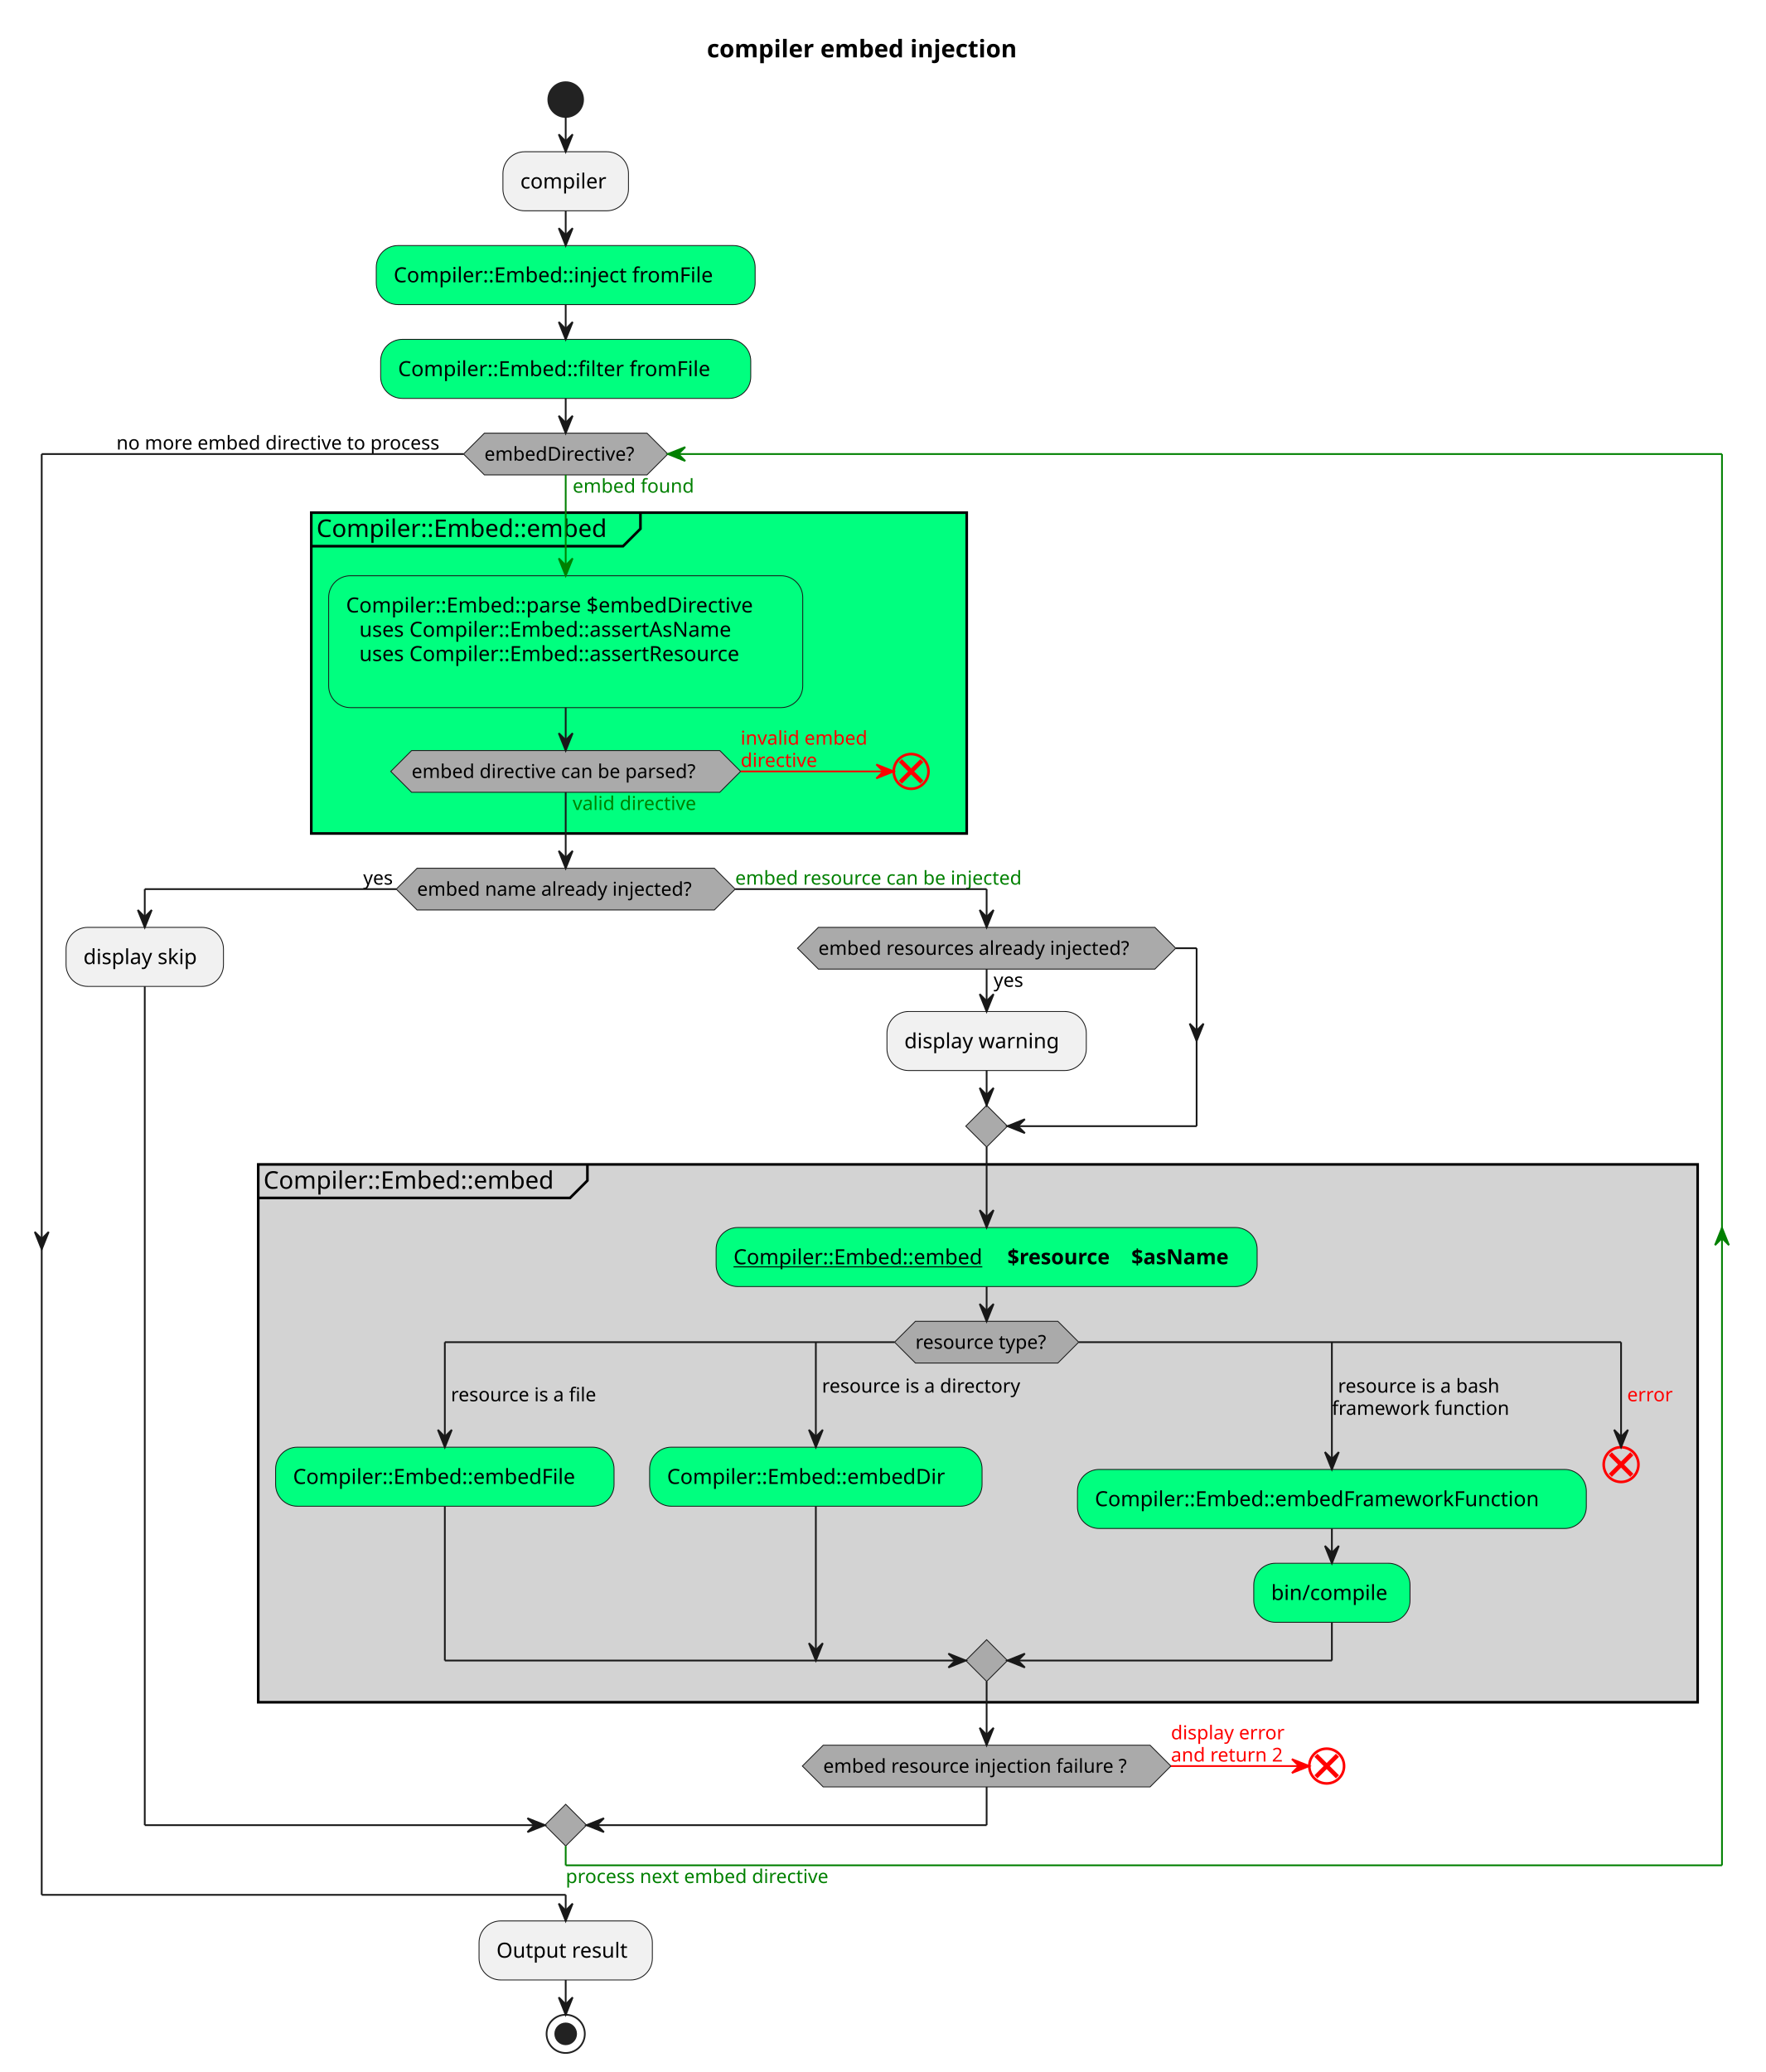
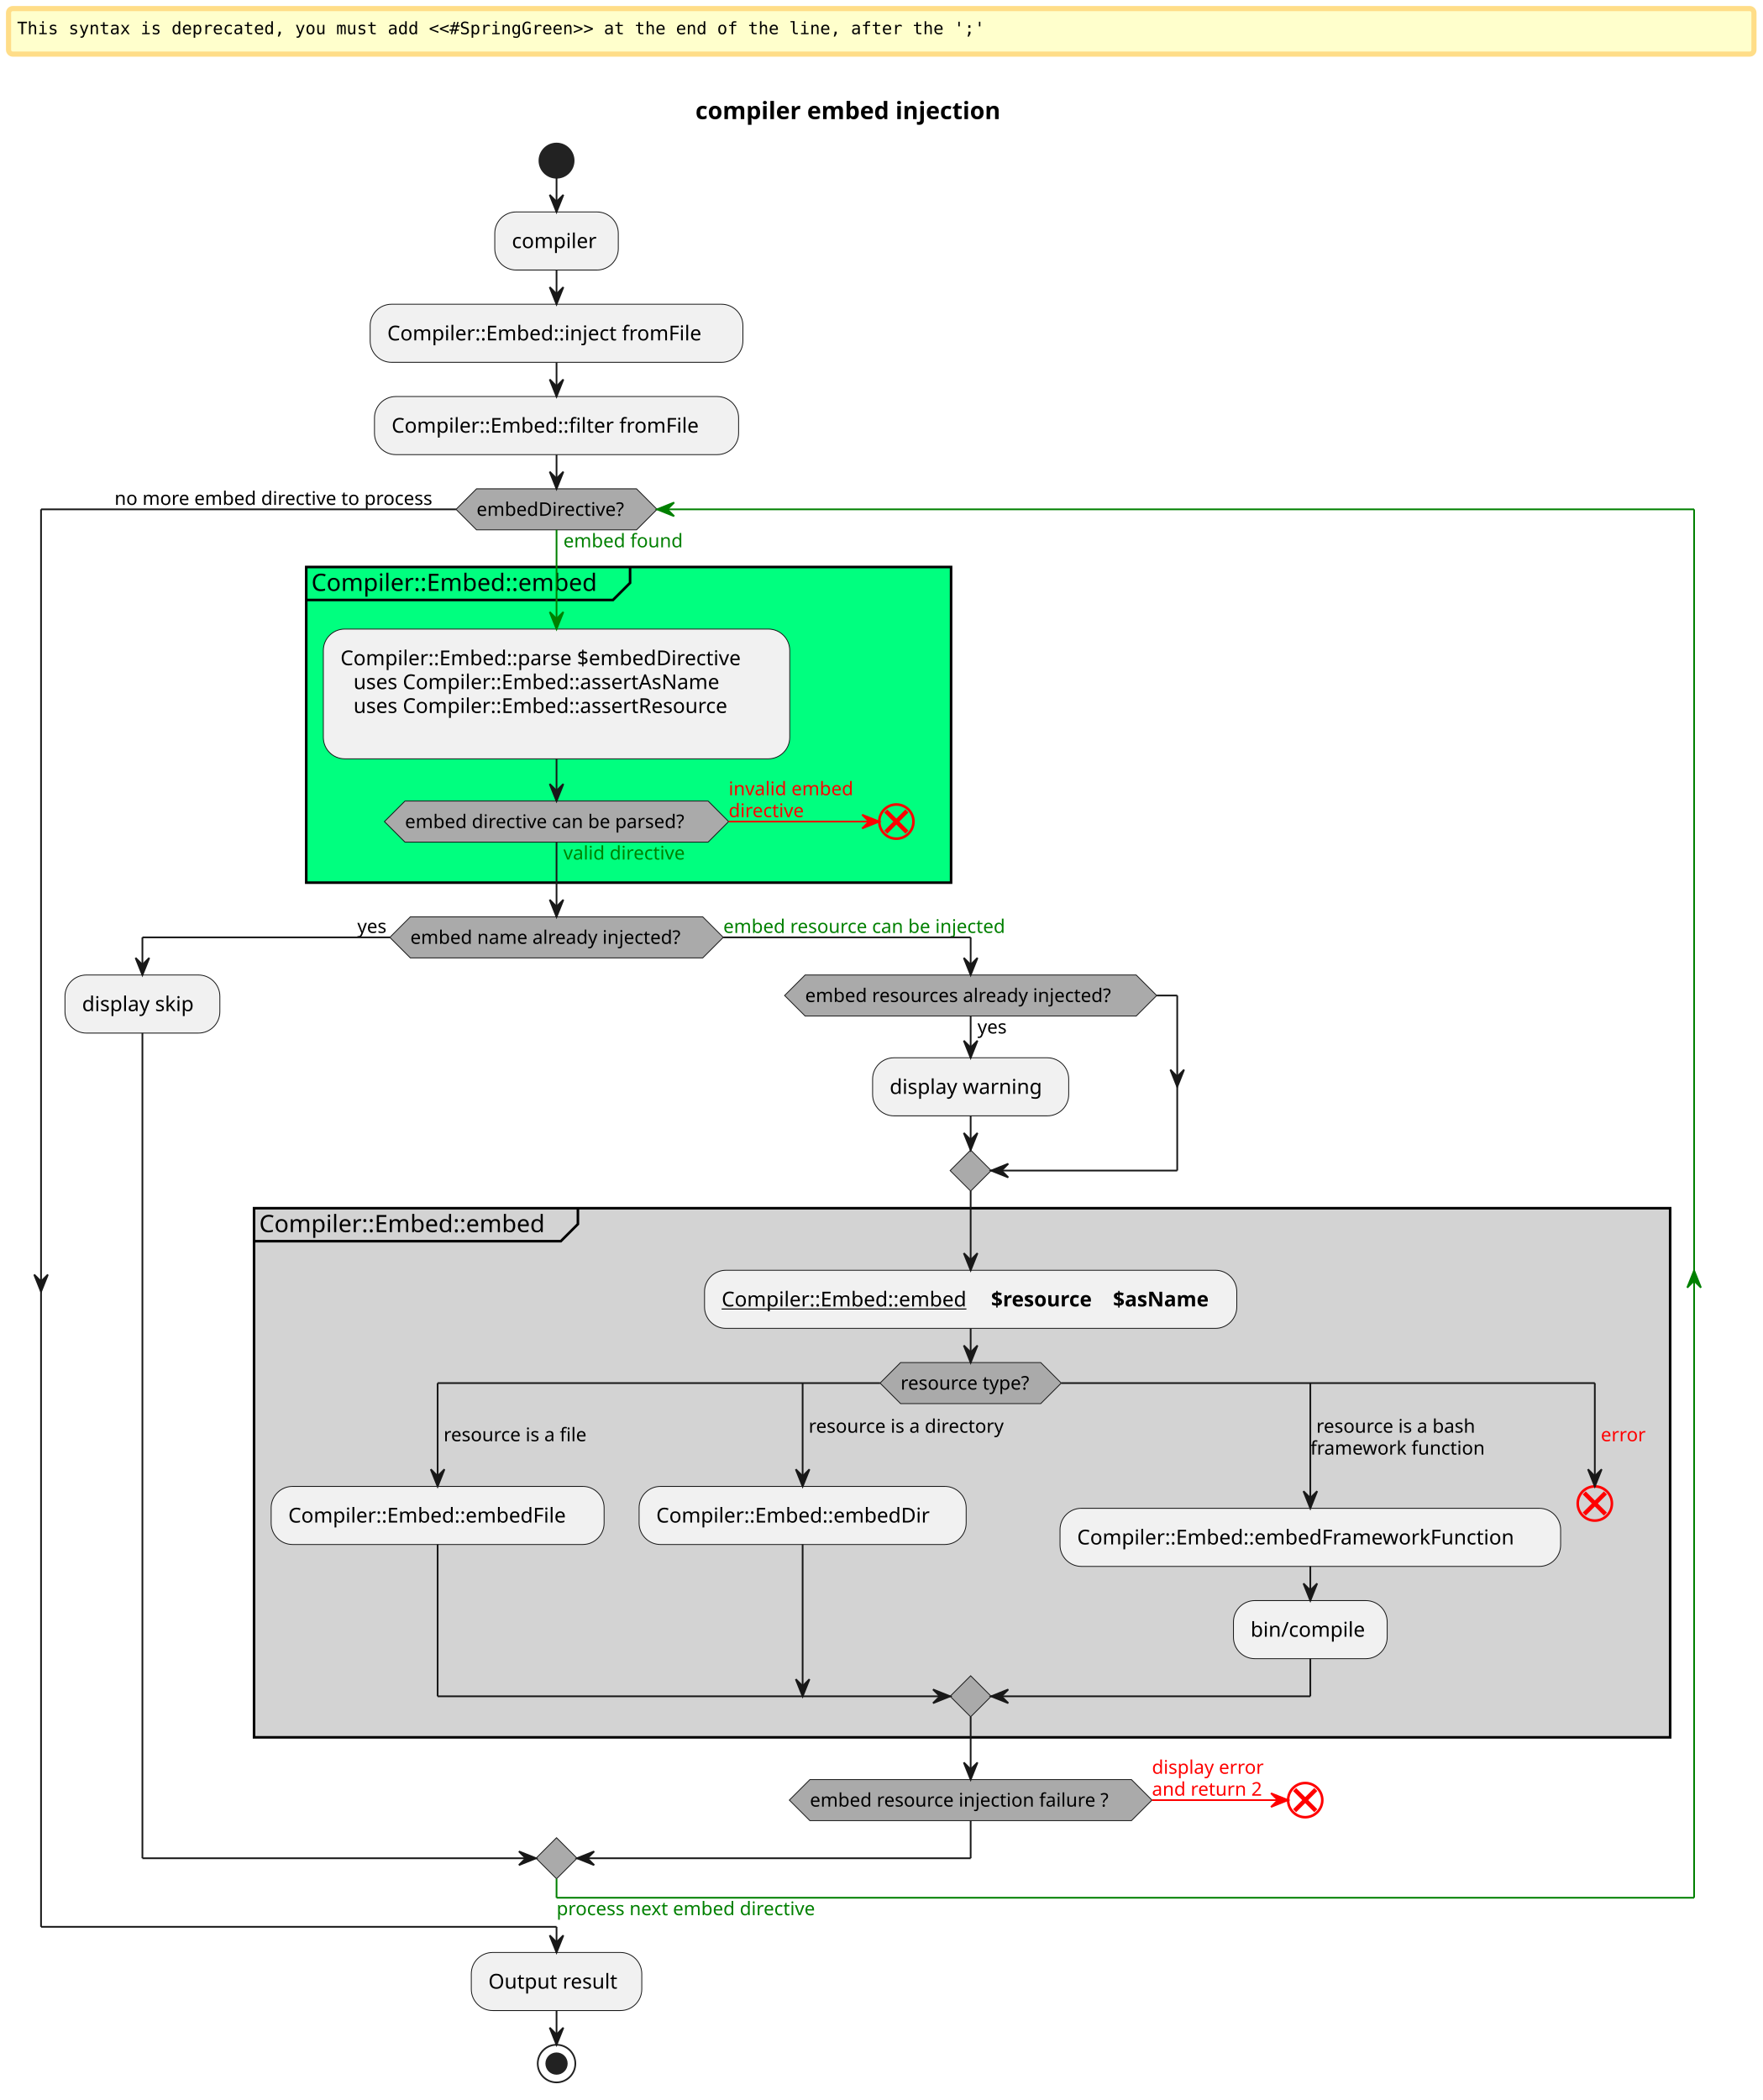
- <svg xmlns="http://www.w3.org/2000/svg" contentStyleType="text/css" data-diagram-type="ACTIVITY" height="1192px" preserveAspectRatio="none" style="width:1016px;height:1192px;background:#FFFFFF;" version="1.1" viewBox="0 0 1016 1192" width="1016px" zoomAndPan="magnify">
+ <svg xmlns="http://www.w3.org/2000/svg" contentStyleType="text/css" data-diagram-type="ACTIVITY" height="1228px" preserveAspectRatio="none" style="width:1031px;height:1228px;background:#FFFFFF;" version="1.1" viewBox="0 0 1031 1228" width="1031px" zoomAndPan="magnify">
  <defs />
  <g>
+     <rect fill="#FFFFCC" height="26.641" rx="2.5" ry="2.5" style="stroke:#FFDD88;stroke-width:3;" width="1020.733" x="5" y="5" />
+     <text fill="#000000" font-family="monospace" font-size="10" lengthAdjust="spacing" textLength="565.928" x="10" y="20">This syntax is deprecated, you must add &lt;&lt;#SpringGreen&gt;&gt; at the end of the line, after the ';'</text>
    <g class="title" data-source-line="1">
-       <text fill="#000000" font-family="sans-serif" font-size="14" font-weight="bold" lengthAdjust="spacing" textLength="200.327" x="406.703" y="32.995">compiler embed injection</text>
+       <text fill="#000000" font-family="sans-serif" font-size="14" font-weight="bold" lengthAdjust="spacing" textLength="200.327" x="406.703" y="69.636">compiler embed injection</text>
    </g>
-     <ellipse cx="325.471" cy="57.297" fill="#222222" rx="10" ry="10" style="stroke:#222222;stroke-width:1;" />
-     <rect fill="#F1F1F1" height="33.969" rx="12.5" ry="12.5" style="stroke:#181818;stroke-width:0.5;" width="72.231" x="289.356" y="87.297" />
-     <text fill="#000000" font-family="sans-serif" font-size="12" lengthAdjust="spacing" textLength="52.23" x="299.356" y="108.436">compiler</text>
-     <rect fill="#00FF7F" height="33.969" rx="12.5" ry="12.5" style="stroke:#181818;stroke-width:0.5;" width="217.988" x="216.477" y="141.266" />
-     <text fill="#000000" font-family="sans-serif" font-size="12" lengthAdjust="spacing" textLength="197.988" x="226.477" y="162.404">Compiler::Embed::inject fromFile</text>
-     <rect fill="#00FF7F" height="33.969" rx="12.5" ry="12.5" style="stroke:#181818;stroke-width:0.5;" width="212.943" x="219" y="195.234" />
-     <text fill="#000000" font-family="sans-serif" font-size="12" lengthAdjust="spacing" textLength="192.943" x="229" y="216.373">Compiler::Embed::filter fromFile</text>
-     <rect fill="#00FF7F" height="184.586" style="stroke:#000000;stroke-width:1.5;" width="377.116" x="179.09" y="294.914" />
-     <path d="M368.479,294.914 L368.479,304.21 L358.479,314.21 L179.09,314.21" fill="none" style="stroke:#000000;stroke-width:1.5;" />
-     <text fill="#000000" font-family="sans-serif" font-size="14" lengthAdjust="spacing" textLength="179.389" x="182.09" y="308.909">Compiler::Embed::embed</text>
-     <rect fill="#00FF7F" height="75.875" rx="12.5" ry="12.5" style="stroke:#181818;stroke-width:0.5;" width="272.762" x="189.09" y="331.21" />
-     <text fill="#000000" font-family="sans-serif" font-size="12" lengthAdjust="spacing" textLength="252.762" x="199.09" y="352.349">Compiler::Embed::parse $embedDirective</text>
-     <text fill="#000000" font-family="sans-serif" font-size="12" lengthAdjust="spacing" textLength="7.629" x="199.09" y="366.318">  </text>
-     <text fill="#000000" font-family="sans-serif" font-size="12" lengthAdjust="spacing" text-decoration="wavy underline" textLength="230.121" x="206.719" y="366.318">uses Compiler::Embed::assertAsName</text>
-     <text fill="#000000" font-family="sans-serif" font-size="12" lengthAdjust="spacing" textLength="7.629" x="199.09" y="380.287">  </text>
-     <text fill="#000000" font-family="sans-serif" font-size="12" lengthAdjust="spacing" text-decoration="wavy underline" textLength="236.092" x="206.719" y="380.287">uses Compiler::Embed::assertResource</text>
-     <text fill="#000000" font-family="sans-serif" font-size="12" lengthAdjust="spacing" textLength="3.814" x="199.09" y="394.255"> </text>
-     <polygon fill="#AAAAAA" points="236.821,431.789,414.121,431.789,426.121,443.789,414.121,455.789,236.821,455.789,224.821,443.789,236.821,431.789" style="stroke:#181818;stroke-width:0.5;" />
-     <text fill="#008000" font-family="sans-serif" font-size="11" lengthAdjust="spacing" textLength="77.865" x="329.471" y="466">valid directive</text>
-     <text fill="#000000" font-family="sans-serif" font-size="11" lengthAdjust="spacing" textLength="177.3" x="236.821" y="447.597">embed directive can be parsed?</text>
-     <text fill="#FF0000" font-family="sans-serif" font-size="11" lengthAdjust="spacing" textLength="78.085" x="426.121" y="428.39">invalid embed</text>
-     <text fill="#FF0000" font-family="sans-serif" font-size="11" lengthAdjust="spacing" textLength="48.023" x="426.121" y="441.195">directive</text>
-     <ellipse cx="524.206" cy="443.789" fill="none" rx="10" ry="10" style="stroke:#FF0000;stroke-width:1.5;" />
-     <line style="stroke:#FF0000;stroke-width:2.5;" x1="518.019" x2="530.393" y1="437.602" y2="449.976" />
-     <line style="stroke:#FF0000;stroke-width:2.5;" x1="530.393" x2="518.019" y1="437.602" y2="449.976" />
-     <polygon fill="#AAAAAA" points="239.961,499.5,410.982,499.5,422.982,511.5,410.982,523.5,239.961,523.5,227.961,511.5,239.961,499.5" style="stroke:#181818;stroke-width:0.5;" />
-     <text fill="#000000" font-family="sans-serif" font-size="11" lengthAdjust="spacing" textLength="171.021" x="239.961" y="515.308">embed name already injected?</text>
-     <text fill="#000000" font-family="sans-serif" font-size="11" lengthAdjust="spacing" textLength="19.008" x="208.952" y="508.905">yes</text>
-     <text fill="#008000" font-family="sans-serif" font-size="11" lengthAdjust="spacing" textLength="177.735" x="422.982" y="508.905">embed resource can be injected</text>
-     <rect fill="#F1F1F1" height="33.969" rx="12.5" ry="12.5" style="stroke:#181818;stroke-width:0.5;" width="90.576" x="38" y="533.5" />
-     <text fill="#000000" font-family="sans-serif" font-size="12" lengthAdjust="spacing" textLength="70.576" x="48" y="554.638">display skip</text>
-     <rect fill="#F1F1F1" height="33.969" rx="12.5" ry="12.5" style="stroke:#181818;stroke-width:0.5;" width="114.688" x="510.311" y="581.902" />
-     <text fill="#000000" font-family="sans-serif" font-size="12" lengthAdjust="spacing" textLength="94.688" x="520.311" y="603.04">display warning</text>
-     <polygon fill="#AAAAAA" points="470.846,533.5,664.463,533.5,676.463,545.5,664.463,557.5,470.846,557.5,458.846,545.5,470.846,533.5" style="stroke:#181818;stroke-width:0.5;" />
-     <text fill="#000000" font-family="sans-serif" font-size="11" lengthAdjust="spacing" textLength="19.008" x="571.654" y="567.71">yes</text>
-     <text fill="#000000" font-family="sans-serif" font-size="11" lengthAdjust="spacing" textLength="193.617" x="470.846" y="549.308">embed resources already injected?</text>
-     <polygon fill="#AAAAAA" points="567.654,635.871,579.654,647.871,567.654,659.871,555.654,647.871,567.654,635.871" style="stroke:#181818;stroke-width:0.5;" />
-     <rect fill="#D3D3D3" height="309.422" style="stroke:#000000;stroke-width:1.5;" width="828.157" x="148.576" y="669.871" />
-     <path d="M337.965,669.871 L337.965,679.168 L327.965,689.168 L148.576,689.168" fill="none" style="stroke:#000000;stroke-width:1.5;" />
-     <text fill="#000000" font-family="sans-serif" font-size="14" lengthAdjust="spacing" textLength="179.389" x="151.576" y="683.866">Compiler::Embed::embed</text>
-     <rect fill="#00FF7F" height="33.969" rx="12.5" ry="12.5" style="stroke:#181818;stroke-width:0.5;" width="311.269" x="412.02" y="706.168" />
-     <text fill="#000000" font-family="sans-serif" font-size="12" lengthAdjust="spacing" text-decoration="underline" textLength="153.762" x="422.02" y="727.306">Compiler::Embed::embed</text>
-     <text fill="#000000" font-family="sans-serif" font-size="12" lengthAdjust="spacing" textLength="3.814" x="575.782" y="727.306"> </text>
-     <text fill="#000000" font-family="sans-serif" font-size="12" font-weight="bold" lengthAdjust="spacing" textLength="67.506" x="579.596" y="727.306">$resource</text>
-     <text fill="#000000" font-family="sans-serif" font-size="12" lengthAdjust="spacing" textLength="3.814" x="647.102" y="727.306"> </text>
-     <text fill="#000000" font-family="sans-serif" font-size="12" font-weight="bold" lengthAdjust="spacing" textLength="62.373" x="650.916" y="727.306">$asName</text>
-     <polygon fill="#AAAAAA" points="526.67,760.136,608.639,760.136,620.639,772.136,608.639,784.136,526.67,784.136,514.67,772.136,526.67,760.136" style="stroke:#181818;stroke-width:0.5;" />
-     <text fill="#000000" font-family="sans-serif" font-size="11" lengthAdjust="spacing" textLength="81.968" x="526.67" y="775.944">resource type?</text>
-     <rect fill="#00FF7F" height="33.969" rx="12.5" ry="12.5" style="stroke:#181818;stroke-width:0.5;" width="194.715" x="158.576" y="832.55" />
-     <text fill="#000000" font-family="sans-serif" font-size="12" lengthAdjust="spacing" textLength="174.715" x="168.576" y="853.689">Compiler::Embed::embedFile</text>
-     <rect fill="#00FF7F" height="33.969" rx="12.5" ry="12.5" style="stroke:#181818;stroke-width:0.5;" width="191.269" x="373.757" y="832.55" />
-     <text fill="#000000" font-family="sans-serif" font-size="12" lengthAdjust="spacing" textLength="171.269" x="383.757" y="853.689">Compiler::Embed::embedDir</text>
-     <rect fill="#00FF7F" height="33.969" rx="12.5" ry="12.5" style="stroke:#181818;stroke-width:0.5;" width="292.76" x="619.915" y="845.355" />
-     <text fill="#000000" font-family="sans-serif" font-size="12" lengthAdjust="spacing" textLength="272.76" x="629.915" y="866.494">Compiler::Embed::embedFrameworkFunction</text>
-     <rect fill="#00FF7F" height="33.969" rx="12.5" ry="12.5" style="stroke:#181818;stroke-width:0.5;" width="89.897" x="721.347" y="899.324" />
-     <text fill="#000000" font-family="sans-serif" font-size="12" lengthAdjust="spacing" textLength="69.897" x="731.347" y="920.462">bin/compile</text>
-     <ellipse cx="932.675" cy="842.55" fill="none" rx="10" ry="10" style="stroke:#FF0000;stroke-width:1.5;" />
-     <line style="stroke:#FF0000;stroke-width:2.5;" x1="926.488" x2="938.862" y1="836.363" y2="848.737" />
-     <line style="stroke:#FF0000;stroke-width:2.5;" x1="938.862" x2="926.488" y1="836.363" y2="848.737" />
-     <polygon fill="#AAAAAA" points="567.654,943.293,567.654,943.293,579.654,955.293,567.654,967.293,567.654,967.293,555.654,955.293,567.654,943.293" style="stroke:#181818;stroke-width:0.5;" />
-     <polygon fill="#AAAAAA" points="473.625,1003.996,661.684,1003.996,673.684,1015.996,661.684,1027.996,473.625,1027.996,461.625,1015.996,473.625,1003.996" style="stroke:#181818;stroke-width:0.5;" />
-     <text fill="#000000" font-family="sans-serif" font-size="11" lengthAdjust="spacing" textLength="188.058" x="473.625" y="1019.804">embed resource injection failure ?</text>
-     <text fill="#FF0000" font-family="sans-serif" font-size="11" lengthAdjust="spacing" textLength="69.62" x="673.684" y="1000.597">display error</text>
-     <text fill="#FF0000" font-family="sans-serif" font-size="11" lengthAdjust="spacing" textLength="68.755" x="673.684" y="1013.402">and return 2</text>
-     <ellipse cx="763.304" cy="1015.996" fill="none" rx="10" ry="10" style="stroke:#FF0000;stroke-width:1.5;" />
-     <line style="stroke:#FF0000;stroke-width:2.5;" x1="757.116" x2="769.491" y1="1009.809" y2="1022.183" />
-     <line style="stroke:#FF0000;stroke-width:2.5;" x1="769.491" x2="757.116" y1="1009.809" y2="1022.183" />
-     <polygon fill="#AAAAAA" points="325.471,1037.996,337.471,1049.996,325.471,1061.996,313.471,1049.996,325.471,1037.996" style="stroke:#181818;stroke-width:0.5;" />
-     <polygon fill="#AAAAAA" points="278.689,249.203,372.253,249.203,384.253,261.203,372.253,273.203,278.689,273.203,266.689,261.203,278.689,249.203" style="stroke:#181818;stroke-width:0.5;" />
-     <text fill="#008000" font-family="sans-serif" font-size="11" lengthAdjust="spacing" textLength="73.24" x="329.471" y="283.414">embed found</text>
-     <text fill="#000000" font-family="sans-serif" font-size="11" lengthAdjust="spacing" textLength="93.564" x="278.689" y="265.011">embedDirective?</text>
-     <text fill="#000000" font-family="sans-serif" font-size="11" lengthAdjust="spacing" textLength="199.713" x="66.976" y="258.609">no more embed directive to process</text>
-     <rect fill="#F1F1F1" height="33.969" rx="12.5" ry="12.5" style="stroke:#181818;stroke-width:0.5;" width="99.711" x="275.616" y="1105.09" />
-     <text fill="#000000" font-family="sans-serif" font-size="12" lengthAdjust="spacing" textLength="79.711" x="285.616" y="1126.229">Output result</text>
-     <ellipse cx="325.471" cy="1170.059" fill="none" rx="11" ry="11" style="stroke:#222222;stroke-width:1;" />
-     <ellipse cx="325.471" cy="1170.059" fill="#222222" rx="6" ry="6" style="stroke:#222222;stroke-width:1;" />
-     <line style="stroke:#181818;stroke-width:1;" x1="325.471" x2="325.471" y1="67.297" y2="87.297" />
-     <polygon fill="#181818" points="321.471,77.297,325.471,87.297,329.471,77.297,325.471,81.297" style="stroke:#181818;stroke-width:1;" />
-     <line style="stroke:#181818;stroke-width:1;" x1="325.471" x2="325.471" y1="121.266" y2="141.266" />
-     <polygon fill="#181818" points="321.471,131.266,325.471,141.266,329.471,131.266,325.471,135.266" style="stroke:#181818;stroke-width:1;" />
-     <line style="stroke:#181818;stroke-width:1;" x1="325.471" x2="325.471" y1="175.234" y2="195.234" />
-     <polygon fill="#181818" points="321.471,185.234,325.471,195.234,329.471,185.234,325.471,189.234" style="stroke:#181818;stroke-width:1;" />
-     <line style="stroke:#181818;stroke-width:1;" x1="325.471" x2="325.471" y1="455.789" y2="499.5" />
-     <polygon fill="#181818" points="321.471,489.5,325.471,499.5,329.471,489.5,325.471,493.5" style="stroke:#181818;stroke-width:1;" />
-     <line style="stroke:#FF0000;stroke-width:1;" x1="426.121" x2="514.206" y1="443.789" y2="443.789" />
-     <polygon fill="#FF0000" points="504.206,439.789,514.206,443.789,504.206,447.789,508.206,443.789" style="stroke:#FF0000;stroke-width:1;" />
-     <line style="stroke:#181818;stroke-width:1;" x1="325.471" x2="325.471" y1="407.085" y2="431.789" />
-     <polygon fill="#181818" points="321.471,421.789,325.471,431.789,329.471,421.789,325.471,425.789" style="stroke:#181818;stroke-width:1;" />
-     <line style="stroke:#181818;stroke-width:1;" x1="567.654" x2="567.654" y1="557.5" y2="581.902" />
-     <polygon fill="#181818" points="563.654,571.902,567.654,581.902,571.654,571.902,567.654,575.902" style="stroke:#181818;stroke-width:1;" />
-     <line style="stroke:#181818;stroke-width:1;" x1="676.463" x2="688.463" y1="545.5" y2="545.5" />
-     <polygon fill="#181818" points="684.463,588.886,688.463,598.886,692.463,588.886,688.463,592.886" style="stroke:#181818;stroke-width:1;" />
-     <line style="stroke:#181818;stroke-width:1;" x1="688.463" x2="688.463" y1="545.5" y2="647.871" />
-     <line style="stroke:#181818;stroke-width:1;" x1="688.463" x2="579.654" y1="647.871" y2="647.871" />
-     <polygon fill="#181818" points="589.654,643.871,579.654,647.871,589.654,651.871,585.654,647.871" style="stroke:#181818;stroke-width:1;" />
-     <line style="stroke:#181818;stroke-width:1;" x1="567.654" x2="567.654" y1="615.871" y2="635.871" />
-     <polygon fill="#181818" points="563.654,625.871,567.654,635.871,571.654,625.871,567.654,629.871" style="stroke:#181818;stroke-width:1;" />
-     <line style="stroke:#181818;stroke-width:1;" x1="766.295" x2="766.295" y1="879.324" y2="899.324" />
-     <polygon fill="#181818" points="762.295,889.324,766.295,899.324,770.295,889.324,766.295,893.324" style="stroke:#181818;stroke-width:1;" />
-     <line style="stroke:#181818;stroke-width:1;" x1="514.67" x2="255.934" y1="772.136" y2="772.136" />
-     <line style="stroke:#181818;stroke-width:1;" x1="255.934" x2="255.934" y1="772.136" y2="832.55" />
-     <polygon fill="#181818" points="251.934,822.55,255.934,832.55,259.934,822.55,255.934,826.55" style="stroke:#181818;stroke-width:1;" />
-     <text fill="#000000" font-family="sans-serif" font-size="11" lengthAdjust="spacing" textLength="90.831" x="259.43" y="806.151">resource is a file</text>
-     <line style="stroke:#181818;stroke-width:1;" x1="620.639" x2="932.675" y1="772.136" y2="772.136" />
-     <line style="stroke:#181818;stroke-width:1;" x1="932.675" x2="932.675" y1="772.136" y2="832.55" />
-     <polygon fill="#181818" points="928.675,822.55,932.675,832.55,936.675,822.55,932.675,826.55" style="stroke:#181818;stroke-width:1;" />
-     <text fill="#000000" font-family="sans-serif" font-size="11" lengthAdjust="spacing" textLength="3.497" x="932.675" y="806.151"> </text>
-     <text fill="#FF0000" font-family="sans-serif" font-size="11" lengthAdjust="spacing" textLength="27.065" x="936.171" y="806.151">error</text>
-     <line style="stroke:#181818;stroke-width:1;" x1="469.392" x2="469.392" y1="772.136" y2="832.55" />
-     <polygon fill="#181818" points="465.392,822.55,469.392,832.55,473.392,822.55,469.392,826.55" style="stroke:#181818;stroke-width:1;" />
-     <text fill="#000000" font-family="sans-serif" font-size="11" lengthAdjust="spacing" textLength="123.53" x="472.889" y="801.151">resource is a directory</text>
-     <line style="stroke:#181818;stroke-width:1;" x1="766.295" x2="766.295" y1="772.136" y2="845.355" />
-     <polygon fill="#181818" points="762.295,835.355,766.295,845.355,770.295,835.355,766.295,839.355" style="stroke:#181818;stroke-width:1;" />
-     <text fill="#000000" font-family="sans-serif" font-size="11" lengthAdjust="spacing" textLength="100.504" x="769.792" y="801.151">resource is a bash</text>
-     <text fill="#000000" font-family="sans-serif" font-size="11" lengthAdjust="spacing" textLength="107.669" x="766.295" y="813.956">framework function</text>
-     <line style="stroke:#181818;stroke-width:1;" x1="255.934" x2="255.934" y1="866.519" y2="955.293" />
-     <line style="stroke:#181818;stroke-width:1;" x1="255.934" x2="555.654" y1="955.293" y2="955.293" />
-     <polygon fill="#181818" points="545.654,951.293,555.654,955.293,545.654,959.293,549.654,955.293" style="stroke:#181818;stroke-width:1;" />
-     <line style="stroke:#181818;stroke-width:1;" x1="766.295" x2="766.295" y1="933.293" y2="955.293" />
-     <line style="stroke:#181818;stroke-width:1;" x1="766.295" x2="579.654" y1="955.293" y2="955.293" />
-     <polygon fill="#181818" points="589.654,951.293,579.654,955.293,589.654,959.293,585.654,955.293" style="stroke:#181818;stroke-width:1;" />
-     <line style="stroke:#181818;stroke-width:1;" x1="469.392" x2="469.392" y1="866.519" y2="955.293" />
-     <polygon fill="#181818" points="465.392,945.293,469.392,955.293,473.392,945.293,469.392,949.293" style="stroke:#181818;stroke-width:1;" />
-     <line style="stroke:#181818;stroke-width:1;" x1="567.654" x2="567.654" y1="740.136" y2="760.136" />
-     <polygon fill="#181818" points="563.654,750.136,567.654,760.136,571.654,750.136,567.654,754.136" style="stroke:#181818;stroke-width:1;" />
-     <line style="stroke:#181818;stroke-width:1;" x1="567.654" x2="567.654" y1="659.871" y2="706.168" />
-     <polygon fill="#181818" points="563.654,696.168,567.654,706.168,571.654,696.168,567.654,700.168" style="stroke:#181818;stroke-width:1;" />
-     <line style="stroke:#181818;stroke-width:1;" x1="567.654" x2="567.654" y1="1027.996" y2="1049.996" />
-     <line style="stroke:#181818;stroke-width:1;" x1="567.654" x2="337.471" y1="1049.996" y2="1049.996" />
-     <polygon fill="#181818" points="347.471,1045.996,337.471,1049.996,347.471,1053.996,343.471,1049.996" style="stroke:#181818;stroke-width:1;" />
-     <line style="stroke:#FF0000;stroke-width:1;" x1="673.684" x2="753.304" y1="1015.996" y2="1015.996" />
-     <polygon fill="#FF0000" points="743.304,1011.996,753.304,1015.996,743.304,1019.996,747.304,1015.996" style="stroke:#FF0000;stroke-width:1;" />
-     <line style="stroke:#181818;stroke-width:1;" x1="567.654" x2="567.654" y1="967.293" y2="1003.996" />
-     <polygon fill="#181818" points="563.654,993.996,567.654,1003.996,571.654,993.996,567.654,997.996" style="stroke:#181818;stroke-width:1;" />
-     <line style="stroke:#181818;stroke-width:1;" x1="227.961" x2="83.288" y1="511.5" y2="511.5" />
-     <line style="stroke:#181818;stroke-width:1;" x1="83.288" x2="83.288" y1="511.5" y2="533.5" />
-     <polygon fill="#181818" points="79.288,523.5,83.288,533.5,87.288,523.5,83.288,527.5" style="stroke:#181818;stroke-width:1;" />
-     <line style="stroke:#181818;stroke-width:1;" x1="422.982" x2="567.654" y1="511.5" y2="511.5" />
-     <line style="stroke:#181818;stroke-width:1;" x1="567.654" x2="567.654" y1="511.5" y2="533.5" />
-     <polygon fill="#181818" points="563.654,523.5,567.654,533.5,571.654,523.5,567.654,527.5" style="stroke:#181818;stroke-width:1;" />
-     <line style="stroke:#181818;stroke-width:1;" x1="83.288" x2="83.288" y1="567.468" y2="1049.996" />
-     <line style="stroke:#181818;stroke-width:1;" x1="83.288" x2="313.471" y1="1049.996" y2="1049.996" />
-     <polygon fill="#181818" points="303.471,1045.996,313.471,1049.996,303.471,1053.996,307.471,1049.996" style="stroke:#181818;stroke-width:1;" />
-     <line style="stroke:#008000;stroke-width:1;" x1="325.471" x2="325.471" y1="273.203" y2="331.21" />
-     <polygon fill="#008000" points="321.471,321.21,325.471,331.21,329.471,321.21,325.471,325.21" style="stroke:#008000;stroke-width:1;" />
-     <line style="stroke:#008000;stroke-width:1;" x1="325.471" x2="325.471" y1="1061.996" y2="1073.09" />
-     <line style="stroke:#008000;stroke-width:1;" x1="325.471" x2="990.733" y1="1073.09" y2="1073.09" />
-     <polygon fill="#008000" points="986.733,716.304,990.733,706.304,994.733,716.304,990.733,712.304" style="stroke:#008000;stroke-width:1;" />
-     <line style="stroke:#008000;stroke-width:1;" x1="990.733" x2="990.733" y1="261.203" y2="1073.09" />
-     <line style="stroke:#008000;stroke-width:1;" x1="990.733" x2="384.253" y1="261.203" y2="261.203" />
-     <polygon fill="#008000" points="394.253,257.203,384.253,261.203,394.253,265.203,390.253,261.203" style="stroke:#008000;stroke-width:1;" />
-     <text fill="#008000" font-family="sans-serif" font-size="11" lengthAdjust="spacing" textLength="163.802" x="325.471" y="1083.301">process next embed directive</text>
-     <line style="stroke:#181818;stroke-width:1;" x1="266.689" x2="24" y1="261.203" y2="261.203" />
-     <polygon fill="#181818" points="20,708.707,24,718.707,28,708.707,24,712.707" style="stroke:#181818;stroke-width:1;" />
-     <line style="stroke:#181818;stroke-width:1;" x1="24" x2="24" y1="261.203" y2="1090.09" />
-     <line style="stroke:#181818;stroke-width:1;" x1="24" x2="325.471" y1="1090.09" y2="1090.09" />
-     <line style="stroke:#181818;stroke-width:1;" x1="325.471" x2="325.471" y1="1090.09" y2="1105.09" />
-     <polygon fill="#181818" points="321.471,1095.09,325.471,1105.09,329.471,1095.09,325.471,1099.09" style="stroke:#181818;stroke-width:1;" />
-     <line style="stroke:#181818;stroke-width:1;" x1="325.471" x2="325.471" y1="229.203" y2="249.203" />
-     <polygon fill="#181818" points="321.471,239.203,325.471,249.203,329.471,239.203,325.471,243.203" style="stroke:#181818;stroke-width:1;" />
-     <line style="stroke:#181818;stroke-width:1;" x1="325.471" x2="325.471" y1="1139.059" y2="1159.059" />
-     <polygon fill="#181818" points="321.471,1149.059,325.471,1159.059,329.471,1149.059,325.471,1153.059" style="stroke:#181818;stroke-width:1;" />
+     <ellipse cx="325.471" cy="93.938" fill="#222222" rx="10" ry="10" style="stroke:#222222;stroke-width:1;" />
+     <rect fill="#F1F1F1" height="33.969" rx="12.5" ry="12.5" style="stroke:#181818;stroke-width:0.5;" width="72.231" x="289.356" y="123.938" />
+     <text fill="#000000" font-family="sans-serif" font-size="12" lengthAdjust="spacing" textLength="52.23" x="299.356" y="145.076">compiler</text>
+     <rect fill="#F1F1F1" height="33.969" rx="12.5" ry="12.5" style="stroke:#181818;stroke-width:0.5;" width="217.988" x="216.477" y="177.906" />
+     <text fill="#000000" font-family="sans-serif" font-size="12" lengthAdjust="spacing" textLength="197.988" x="226.477" y="199.045">Compiler::Embed::inject fromFile</text>
+     <rect fill="#F1F1F1" height="33.969" rx="12.5" ry="12.5" style="stroke:#181818;stroke-width:0.5;" width="212.943" x="219" y="231.875" />
+     <text fill="#000000" font-family="sans-serif" font-size="12" lengthAdjust="spacing" textLength="192.943" x="229" y="253.014">Compiler::Embed::filter fromFile</text>
+     <rect fill="#00FF7F" height="184.586" style="stroke:#000000;stroke-width:1.5;" width="377.116" x="179.09" y="331.554" />
+     <path d="M368.479,331.554 L368.479,340.851 L358.479,350.851 L179.09,350.851" fill="none" style="stroke:#000000;stroke-width:1.5;" />
+     <text fill="#000000" font-family="sans-serif" font-size="14" lengthAdjust="spacing" textLength="179.389" x="182.09" y="345.549">Compiler::Embed::embed</text>
+     <rect fill="#F1F1F1" height="75.875" rx="12.5" ry="12.5" style="stroke:#181818;stroke-width:0.5;" width="272.762" x="189.09" y="367.851" />
+     <text fill="#000000" font-family="sans-serif" font-size="12" lengthAdjust="spacing" textLength="252.762" x="199.09" y="388.99">Compiler::Embed::parse $embedDirective</text>
+     <text fill="#000000" font-family="sans-serif" font-size="12" lengthAdjust="spacing" textLength="7.629" x="199.09" y="402.959">  </text>
+     <text fill="#000000" font-family="sans-serif" font-size="12" lengthAdjust="spacing" text-decoration="wavy underline" textLength="230.121" x="206.719" y="402.959">uses Compiler::Embed::assertAsName</text>
+     <text fill="#000000" font-family="sans-serif" font-size="12" lengthAdjust="spacing" textLength="7.629" x="199.09" y="416.927">  </text>
+     <text fill="#000000" font-family="sans-serif" font-size="12" lengthAdjust="spacing" text-decoration="wavy underline" textLength="236.092" x="206.719" y="416.927">uses Compiler::Embed::assertResource</text>
+     <text fill="#000000" font-family="sans-serif" font-size="12" lengthAdjust="spacing" textLength="3.814" x="199.09" y="430.896"> </text>
+     <polygon fill="#AAAAAA" points="236.821,468.43,414.121,468.43,426.121,480.43,414.121,492.43,236.821,492.43,224.821,480.43,236.821,468.43" style="stroke:#181818;stroke-width:0.5;" />
+     <text fill="#008000" font-family="sans-serif" font-size="11" lengthAdjust="spacing" textLength="77.865" x="329.471" y="502.64">valid directive</text>
+     <text fill="#000000" font-family="sans-serif" font-size="11" lengthAdjust="spacing" textLength="177.3" x="236.821" y="484.238">embed directive can be parsed?</text>
+     <text fill="#FF0000" font-family="sans-serif" font-size="11" lengthAdjust="spacing" textLength="78.085" x="426.121" y="465.031">invalid embed</text>
+     <text fill="#FF0000" font-family="sans-serif" font-size="11" lengthAdjust="spacing" textLength="48.023" x="426.121" y="477.835">directive</text>
+     <ellipse cx="524.206" cy="480.43" fill="none" rx="10" ry="10" style="stroke:#FF0000;stroke-width:1.5;" />
+     <line style="stroke:#FF0000;stroke-width:2.5;" x1="518.019" x2="530.393" y1="474.243" y2="486.617" />
+     <line style="stroke:#FF0000;stroke-width:2.5;" x1="530.393" x2="518.019" y1="474.243" y2="486.617" />
+     <polygon fill="#AAAAAA" points="239.961,536.14,410.982,536.14,422.982,548.14,410.982,560.14,239.961,560.14,227.961,548.14,239.961,536.14" style="stroke:#181818;stroke-width:0.5;" />
+     <text fill="#000000" font-family="sans-serif" font-size="11" lengthAdjust="spacing" textLength="171.021" x="239.961" y="551.948">embed name already injected?</text>
+     <text fill="#000000" font-family="sans-serif" font-size="11" lengthAdjust="spacing" textLength="19.008" x="208.952" y="545.546">yes</text>
+     <text fill="#008000" font-family="sans-serif" font-size="11" lengthAdjust="spacing" textLength="177.735" x="422.982" y="545.546">embed resource can be injected</text>
+     <rect fill="#F1F1F1" height="33.969" rx="12.5" ry="12.5" style="stroke:#181818;stroke-width:0.5;" width="90.576" x="38" y="570.14" />
+     <text fill="#000000" font-family="sans-serif" font-size="12" lengthAdjust="spacing" textLength="70.576" x="48" y="591.279">display skip</text>
+     <rect fill="#F1F1F1" height="33.969" rx="12.5" ry="12.5" style="stroke:#181818;stroke-width:0.5;" width="114.688" x="510.311" y="618.543" />
+     <text fill="#000000" font-family="sans-serif" font-size="12" lengthAdjust="spacing" textLength="94.688" x="520.311" y="639.681">display warning</text>
+     <polygon fill="#AAAAAA" points="470.846,570.14,664.463,570.14,676.463,582.14,664.463,594.14,470.846,594.14,458.846,582.14,470.846,570.14" style="stroke:#181818;stroke-width:0.5;" />
+     <text fill="#000000" font-family="sans-serif" font-size="11" lengthAdjust="spacing" textLength="19.008" x="571.654" y="604.351">yes</text>
+     <text fill="#000000" font-family="sans-serif" font-size="11" lengthAdjust="spacing" textLength="193.617" x="470.846" y="585.948">embed resources already injected?</text>
+     <polygon fill="#AAAAAA" points="567.654,672.511,579.654,684.511,567.654,696.511,555.654,684.511,567.654,672.511" style="stroke:#181818;stroke-width:0.5;" />
+     <rect fill="#D3D3D3" height="309.422" style="stroke:#000000;stroke-width:1.5;" width="828.157" x="148.576" y="706.511" />
+     <path d="M337.965,706.511 L337.965,715.808 L327.965,725.808 L148.576,725.808" fill="none" style="stroke:#000000;stroke-width:1.5;" />
+     <text fill="#000000" font-family="sans-serif" font-size="14" lengthAdjust="spacing" textLength="179.389" x="151.576" y="720.506">Compiler::Embed::embed</text>
+     <rect fill="#F1F1F1" height="33.969" rx="12.5" ry="12.5" style="stroke:#181818;stroke-width:0.5;" width="311.269" x="412.02" y="742.808" />
+     <text fill="#000000" font-family="sans-serif" font-size="12" lengthAdjust="spacing" text-decoration="underline" textLength="153.762" x="422.02" y="763.947">Compiler::Embed::embed</text>
+     <text fill="#000000" font-family="sans-serif" font-size="12" lengthAdjust="spacing" textLength="3.814" x="575.782" y="763.947"> </text>
+     <text fill="#000000" font-family="sans-serif" font-size="12" font-weight="bold" lengthAdjust="spacing" textLength="67.506" x="579.596" y="763.947">$resource</text>
+     <text fill="#000000" font-family="sans-serif" font-size="12" lengthAdjust="spacing" textLength="3.814" x="647.102" y="763.947"> </text>
+     <text fill="#000000" font-family="sans-serif" font-size="12" font-weight="bold" lengthAdjust="spacing" textLength="62.373" x="650.916" y="763.947">$asName</text>
+     <polygon fill="#AAAAAA" points="526.67,796.777,608.639,796.777,620.639,808.777,608.639,820.777,526.67,820.777,514.67,808.777,526.67,796.777" style="stroke:#181818;stroke-width:0.5;" />
+     <text fill="#000000" font-family="sans-serif" font-size="11" lengthAdjust="spacing" textLength="81.968" x="526.67" y="812.585">resource type?</text>
+     <rect fill="#F1F1F1" height="33.969" rx="12.5" ry="12.5" style="stroke:#181818;stroke-width:0.5;" width="194.715" x="158.576" y="869.191" />
+     <text fill="#000000" font-family="sans-serif" font-size="12" lengthAdjust="spacing" textLength="174.715" x="168.576" y="890.33">Compiler::Embed::embedFile</text>
+     <rect fill="#F1F1F1" height="33.969" rx="12.5" ry="12.5" style="stroke:#181818;stroke-width:0.5;" width="191.269" x="373.757" y="869.191" />
+     <text fill="#000000" font-family="sans-serif" font-size="12" lengthAdjust="spacing" textLength="171.269" x="383.757" y="890.33">Compiler::Embed::embedDir</text>
+     <rect fill="#F1F1F1" height="33.969" rx="12.5" ry="12.5" style="stroke:#181818;stroke-width:0.5;" width="292.76" x="619.915" y="881.996" />
+     <text fill="#000000" font-family="sans-serif" font-size="12" lengthAdjust="spacing" textLength="272.76" x="629.915" y="903.134">Compiler::Embed::embedFrameworkFunction</text>
+     <rect fill="#F1F1F1" height="33.969" rx="12.5" ry="12.5" style="stroke:#181818;stroke-width:0.5;" width="89.897" x="721.347" y="935.964" />
+     <text fill="#000000" font-family="sans-serif" font-size="12" lengthAdjust="spacing" textLength="69.897" x="731.347" y="957.103">bin/compile</text>
+     <ellipse cx="932.675" cy="879.191" fill="none" rx="10" ry="10" style="stroke:#FF0000;stroke-width:1.5;" />
+     <line style="stroke:#FF0000;stroke-width:2.5;" x1="926.488" x2="938.862" y1="873.004" y2="885.378" />
+     <line style="stroke:#FF0000;stroke-width:2.5;" x1="938.862" x2="926.488" y1="873.004" y2="885.378" />
+     <polygon fill="#AAAAAA" points="567.654,979.933,567.654,979.933,579.654,991.933,567.654,1003.933,567.654,1003.933,555.654,991.933,567.654,979.933" style="stroke:#181818;stroke-width:0.5;" />
+     <polygon fill="#AAAAAA" points="473.625,1040.637,661.684,1040.637,673.684,1052.637,661.684,1064.637,473.625,1064.637,461.625,1052.637,473.625,1040.637" style="stroke:#181818;stroke-width:0.5;" />
+     <text fill="#000000" font-family="sans-serif" font-size="11" lengthAdjust="spacing" textLength="188.058" x="473.625" y="1056.445">embed resource injection failure ?</text>
+     <text fill="#FF0000" font-family="sans-serif" font-size="11" lengthAdjust="spacing" textLength="69.62" x="673.684" y="1037.238">display error</text>
+     <text fill="#FF0000" font-family="sans-serif" font-size="11" lengthAdjust="spacing" textLength="68.755" x="673.684" y="1050.043">and return 2</text>
+     <ellipse cx="763.304" cy="1052.637" fill="none" rx="10" ry="10" style="stroke:#FF0000;stroke-width:1.5;" />
+     <line style="stroke:#FF0000;stroke-width:2.5;" x1="757.116" x2="769.491" y1="1046.449" y2="1058.824" />
+     <line style="stroke:#FF0000;stroke-width:2.5;" x1="769.491" x2="757.116" y1="1046.449" y2="1058.824" />
+     <polygon fill="#AAAAAA" points="325.471,1074.637,337.471,1086.637,325.471,1098.637,313.471,1086.637,325.471,1074.637" style="stroke:#181818;stroke-width:0.5;" />
+     <polygon fill="#AAAAAA" points="278.689,285.844,372.253,285.844,384.253,297.844,372.253,309.844,278.689,309.844,266.689,297.844,278.689,285.844" style="stroke:#181818;stroke-width:0.5;" />
+     <text fill="#008000" font-family="sans-serif" font-size="11" lengthAdjust="spacing" textLength="73.24" x="329.471" y="320.054">embed found</text>
+     <text fill="#000000" font-family="sans-serif" font-size="11" lengthAdjust="spacing" textLength="93.564" x="278.689" y="301.652">embedDirective?</text>
+     <text fill="#000000" font-family="sans-serif" font-size="11" lengthAdjust="spacing" textLength="199.713" x="66.976" y="295.25">no more embed directive to process</text>
+     <rect fill="#F1F1F1" height="33.969" rx="12.5" ry="12.5" style="stroke:#181818;stroke-width:0.5;" width="99.711" x="275.616" y="1141.731" />
+     <text fill="#000000" font-family="sans-serif" font-size="12" lengthAdjust="spacing" textLength="79.711" x="285.616" y="1162.87">Output result</text>
+     <ellipse cx="325.471" cy="1206.7" fill="none" rx="11" ry="11" style="stroke:#222222;stroke-width:1;" />
+     <ellipse cx="325.471" cy="1206.7" fill="#222222" rx="6" ry="6" style="stroke:#222222;stroke-width:1;" />
+     <line style="stroke:#181818;stroke-width:1;" x1="325.471" x2="325.471" y1="103.938" y2="123.938" />
+     <polygon fill="#181818" points="321.471,113.938,325.471,123.938,329.471,113.938,325.471,117.938" style="stroke:#181818;stroke-width:1;" />
+     <line style="stroke:#181818;stroke-width:1;" x1="325.471" x2="325.471" y1="157.906" y2="177.906" />
+     <polygon fill="#181818" points="321.471,167.906,325.471,177.906,329.471,167.906,325.471,171.906" style="stroke:#181818;stroke-width:1;" />
+     <line style="stroke:#181818;stroke-width:1;" x1="325.471" x2="325.471" y1="211.875" y2="231.875" />
+     <polygon fill="#181818" points="321.471,221.875,325.471,231.875,329.471,221.875,325.471,225.875" style="stroke:#181818;stroke-width:1;" />
+     <line style="stroke:#181818;stroke-width:1;" x1="325.471" x2="325.471" y1="492.43" y2="536.14" />
+     <polygon fill="#181818" points="321.471,526.14,325.471,536.14,329.471,526.14,325.471,530.14" style="stroke:#181818;stroke-width:1;" />
+     <line style="stroke:#FF0000;stroke-width:1;" x1="426.121" x2="514.206" y1="480.43" y2="480.43" />
+     <polygon fill="#FF0000" points="504.206,476.43,514.206,480.43,504.206,484.43,508.206,480.43" style="stroke:#FF0000;stroke-width:1;" />
+     <line style="stroke:#181818;stroke-width:1;" x1="325.471" x2="325.471" y1="443.726" y2="468.43" />
+     <polygon fill="#181818" points="321.471,458.43,325.471,468.43,329.471,458.43,325.471,462.43" style="stroke:#181818;stroke-width:1;" />
+     <line style="stroke:#181818;stroke-width:1;" x1="567.654" x2="567.654" y1="594.14" y2="618.543" />
+     <polygon fill="#181818" points="563.654,608.543,567.654,618.543,571.654,608.543,567.654,612.543" style="stroke:#181818;stroke-width:1;" />
+     <line style="stroke:#181818;stroke-width:1;" x1="676.463" x2="688.463" y1="582.14" y2="582.14" />
+     <polygon fill="#181818" points="684.463,625.527,688.463,635.527,692.463,625.527,688.463,629.527" style="stroke:#181818;stroke-width:1;" />
+     <line style="stroke:#181818;stroke-width:1;" x1="688.463" x2="688.463" y1="582.14" y2="684.511" />
+     <line style="stroke:#181818;stroke-width:1;" x1="688.463" x2="579.654" y1="684.511" y2="684.511" />
+     <polygon fill="#181818" points="589.654,680.511,579.654,684.511,589.654,688.511,585.654,684.511" style="stroke:#181818;stroke-width:1;" />
+     <line style="stroke:#181818;stroke-width:1;" x1="567.654" x2="567.654" y1="652.511" y2="672.511" />
+     <polygon fill="#181818" points="563.654,662.511,567.654,672.511,571.654,662.511,567.654,666.511" style="stroke:#181818;stroke-width:1;" />
+     <line style="stroke:#181818;stroke-width:1;" x1="766.295" x2="766.295" y1="915.964" y2="935.964" />
+     <polygon fill="#181818" points="762.295,925.964,766.295,935.964,770.295,925.964,766.295,929.964" style="stroke:#181818;stroke-width:1;" />
+     <line style="stroke:#181818;stroke-width:1;" x1="514.67" x2="255.934" y1="808.777" y2="808.777" />
+     <line style="stroke:#181818;stroke-width:1;" x1="255.934" x2="255.934" y1="808.777" y2="869.191" />
+     <polygon fill="#181818" points="251.934,859.191,255.934,869.191,259.934,859.191,255.934,863.191" style="stroke:#181818;stroke-width:1;" />
+     <text fill="#000000" font-family="sans-serif" font-size="11" lengthAdjust="spacing" textLength="90.831" x="259.43" y="842.792">resource is a file</text>
+     <line style="stroke:#181818;stroke-width:1;" x1="620.639" x2="932.675" y1="808.777" y2="808.777" />
+     <line style="stroke:#181818;stroke-width:1;" x1="932.675" x2="932.675" y1="808.777" y2="869.191" />
+     <polygon fill="#181818" points="928.675,859.191,932.675,869.191,936.675,859.191,932.675,863.191" style="stroke:#181818;stroke-width:1;" />
+     <text fill="#000000" font-family="sans-serif" font-size="11" lengthAdjust="spacing" textLength="3.497" x="932.675" y="842.792"> </text>
+     <text fill="#FF0000" font-family="sans-serif" font-size="11" lengthAdjust="spacing" textLength="27.065" x="936.171" y="842.792">error</text>
+     <line style="stroke:#181818;stroke-width:1;" x1="469.392" x2="469.392" y1="808.777" y2="869.191" />
+     <polygon fill="#181818" points="465.392,859.191,469.392,869.191,473.392,859.191,469.392,863.191" style="stroke:#181818;stroke-width:1;" />
+     <text fill="#000000" font-family="sans-serif" font-size="11" lengthAdjust="spacing" textLength="123.53" x="472.889" y="837.792">resource is a directory</text>
+     <line style="stroke:#181818;stroke-width:1;" x1="766.295" x2="766.295" y1="808.777" y2="881.996" />
+     <polygon fill="#181818" points="762.295,871.996,766.295,881.996,770.295,871.996,766.295,875.996" style="stroke:#181818;stroke-width:1;" />
+     <text fill="#000000" font-family="sans-serif" font-size="11" lengthAdjust="spacing" textLength="100.504" x="769.792" y="837.792">resource is a bash</text>
+     <text fill="#000000" font-family="sans-serif" font-size="11" lengthAdjust="spacing" textLength="107.669" x="766.295" y="850.597">framework function</text>
+     <line style="stroke:#181818;stroke-width:1;" x1="255.934" x2="255.934" y1="903.16" y2="991.933" />
+     <line style="stroke:#181818;stroke-width:1;" x1="255.934" x2="555.654" y1="991.933" y2="991.933" />
+     <polygon fill="#181818" points="545.654,987.933,555.654,991.933,545.654,995.933,549.654,991.933" style="stroke:#181818;stroke-width:1;" />
+     <line style="stroke:#181818;stroke-width:1;" x1="766.295" x2="766.295" y1="969.933" y2="991.933" />
+     <line style="stroke:#181818;stroke-width:1;" x1="766.295" x2="579.654" y1="991.933" y2="991.933" />
+     <polygon fill="#181818" points="589.654,987.933,579.654,991.933,589.654,995.933,585.654,991.933" style="stroke:#181818;stroke-width:1;" />
+     <line style="stroke:#181818;stroke-width:1;" x1="469.392" x2="469.392" y1="903.16" y2="991.933" />
+     <polygon fill="#181818" points="465.392,981.933,469.392,991.933,473.392,981.933,469.392,985.933" style="stroke:#181818;stroke-width:1;" />
+     <line style="stroke:#181818;stroke-width:1;" x1="567.654" x2="567.654" y1="776.777" y2="796.777" />
+     <polygon fill="#181818" points="563.654,786.777,567.654,796.777,571.654,786.777,567.654,790.777" style="stroke:#181818;stroke-width:1;" />
+     <line style="stroke:#181818;stroke-width:1;" x1="567.654" x2="567.654" y1="696.511" y2="742.808" />
+     <polygon fill="#181818" points="563.654,732.808,567.654,742.808,571.654,732.808,567.654,736.808" style="stroke:#181818;stroke-width:1;" />
+     <line style="stroke:#181818;stroke-width:1;" x1="567.654" x2="567.654" y1="1064.637" y2="1086.637" />
+     <line style="stroke:#181818;stroke-width:1;" x1="567.654" x2="337.471" y1="1086.637" y2="1086.637" />
+     <polygon fill="#181818" points="347.471,1082.637,337.471,1086.637,347.471,1090.637,343.471,1086.637" style="stroke:#181818;stroke-width:1;" />
+     <line style="stroke:#FF0000;stroke-width:1;" x1="673.684" x2="753.304" y1="1052.637" y2="1052.637" />
+     <polygon fill="#FF0000" points="743.304,1048.637,753.304,1052.637,743.304,1056.637,747.304,1052.637" style="stroke:#FF0000;stroke-width:1;" />
+     <line style="stroke:#181818;stroke-width:1;" x1="567.654" x2="567.654" y1="1003.933" y2="1040.637" />
+     <polygon fill="#181818" points="563.654,1030.637,567.654,1040.637,571.654,1030.637,567.654,1034.637" style="stroke:#181818;stroke-width:1;" />
+     <line style="stroke:#181818;stroke-width:1;" x1="227.961" x2="83.288" y1="548.14" y2="548.14" />
+     <line style="stroke:#181818;stroke-width:1;" x1="83.288" x2="83.288" y1="548.14" y2="570.14" />
+     <polygon fill="#181818" points="79.288,560.14,83.288,570.14,87.288,560.14,83.288,564.14" style="stroke:#181818;stroke-width:1;" />
+     <line style="stroke:#181818;stroke-width:1;" x1="422.982" x2="567.654" y1="548.14" y2="548.14" />
+     <line style="stroke:#181818;stroke-width:1;" x1="567.654" x2="567.654" y1="548.14" y2="570.14" />
+     <polygon fill="#181818" points="563.654,560.14,567.654,570.14,571.654,560.14,567.654,564.14" style="stroke:#181818;stroke-width:1;" />
+     <line style="stroke:#181818;stroke-width:1;" x1="83.288" x2="83.288" y1="604.109" y2="1086.637" />
+     <line style="stroke:#181818;stroke-width:1;" x1="83.288" x2="313.471" y1="1086.637" y2="1086.637" />
+     <polygon fill="#181818" points="303.471,1082.637,313.471,1086.637,303.471,1090.637,307.471,1086.637" style="stroke:#181818;stroke-width:1;" />
+     <line style="stroke:#008000;stroke-width:1;" x1="325.471" x2="325.471" y1="309.844" y2="367.851" />
+     <polygon fill="#008000" points="321.471,357.851,325.471,367.851,329.471,357.851,325.471,361.851" style="stroke:#008000;stroke-width:1;" />
+     <line style="stroke:#008000;stroke-width:1;" x1="325.471" x2="325.471" y1="1098.637" y2="1109.731" />
+     <line style="stroke:#008000;stroke-width:1;" x1="325.471" x2="990.733" y1="1109.731" y2="1109.731" />
+     <polygon fill="#008000" points="986.733,752.945,990.733,742.945,994.733,752.945,990.733,748.945" style="stroke:#008000;stroke-width:1;" />
+     <line style="stroke:#008000;stroke-width:1;" x1="990.733" x2="990.733" y1="297.844" y2="1109.731" />
+     <line style="stroke:#008000;stroke-width:1;" x1="990.733" x2="384.253" y1="297.844" y2="297.844" />
+     <polygon fill="#008000" points="394.253,293.844,384.253,297.844,394.253,301.844,390.253,297.844" style="stroke:#008000;stroke-width:1;" />
+     <text fill="#008000" font-family="sans-serif" font-size="11" lengthAdjust="spacing" textLength="163.802" x="325.471" y="1119.941">process next embed directive</text>
+     <line style="stroke:#181818;stroke-width:1;" x1="266.689" x2="24" y1="297.844" y2="297.844" />
+     <polygon fill="#181818" points="20,745.347,24,755.347,28,745.347,24,749.347" style="stroke:#181818;stroke-width:1;" />
+     <line style="stroke:#181818;stroke-width:1;" x1="24" x2="24" y1="297.844" y2="1126.731" />
+     <line style="stroke:#181818;stroke-width:1;" x1="24" x2="325.471" y1="1126.731" y2="1126.731" />
+     <line style="stroke:#181818;stroke-width:1;" x1="325.471" x2="325.471" y1="1126.731" y2="1141.731" />
+     <polygon fill="#181818" points="321.471,1131.731,325.471,1141.731,329.471,1131.731,325.471,1135.731" style="stroke:#181818;stroke-width:1;" />
+     <line style="stroke:#181818;stroke-width:1;" x1="325.471" x2="325.471" y1="265.844" y2="285.844" />
+     <polygon fill="#181818" points="321.471,275.844,325.471,285.844,329.471,275.844,325.471,279.844" style="stroke:#181818;stroke-width:1;" />
+     <line style="stroke:#181818;stroke-width:1;" x1="325.471" x2="325.471" y1="1175.7" y2="1195.7" />
+     <polygon fill="#181818" points="321.471,1185.7,325.471,1195.7,329.471,1185.7,325.471,1189.7" style="stroke:#181818;stroke-width:1;" />
  </g>
</svg>
